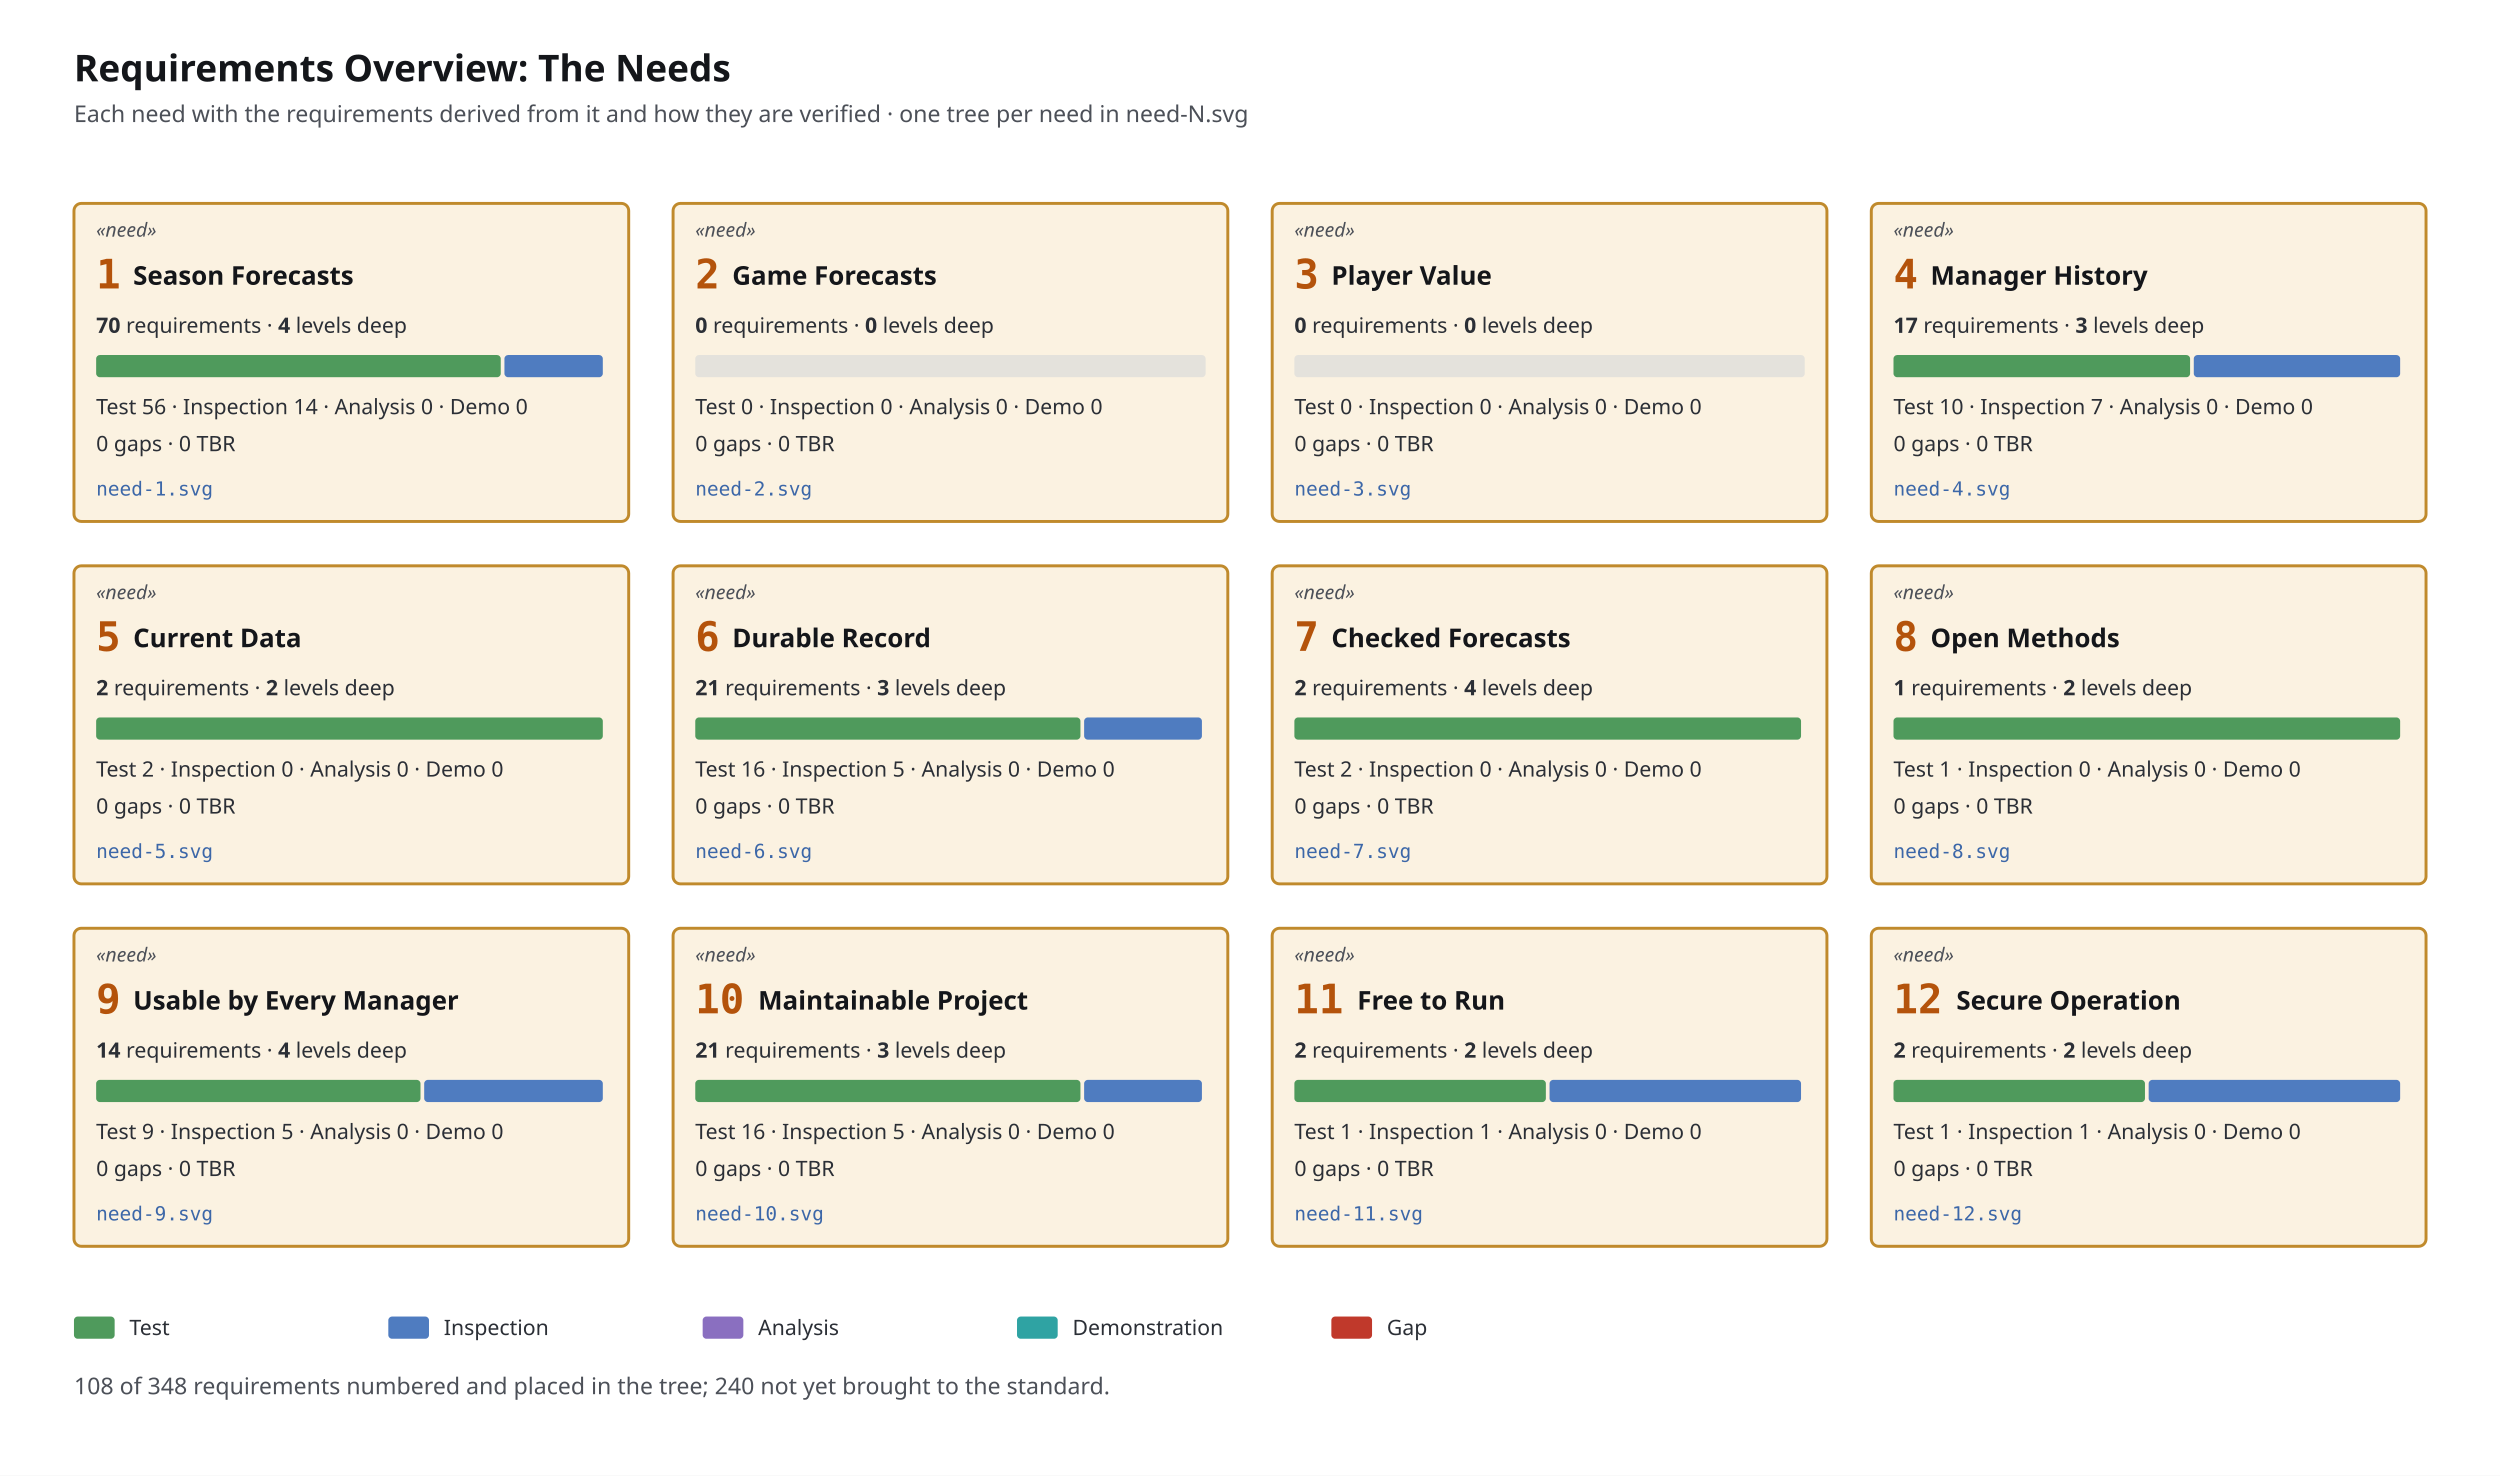
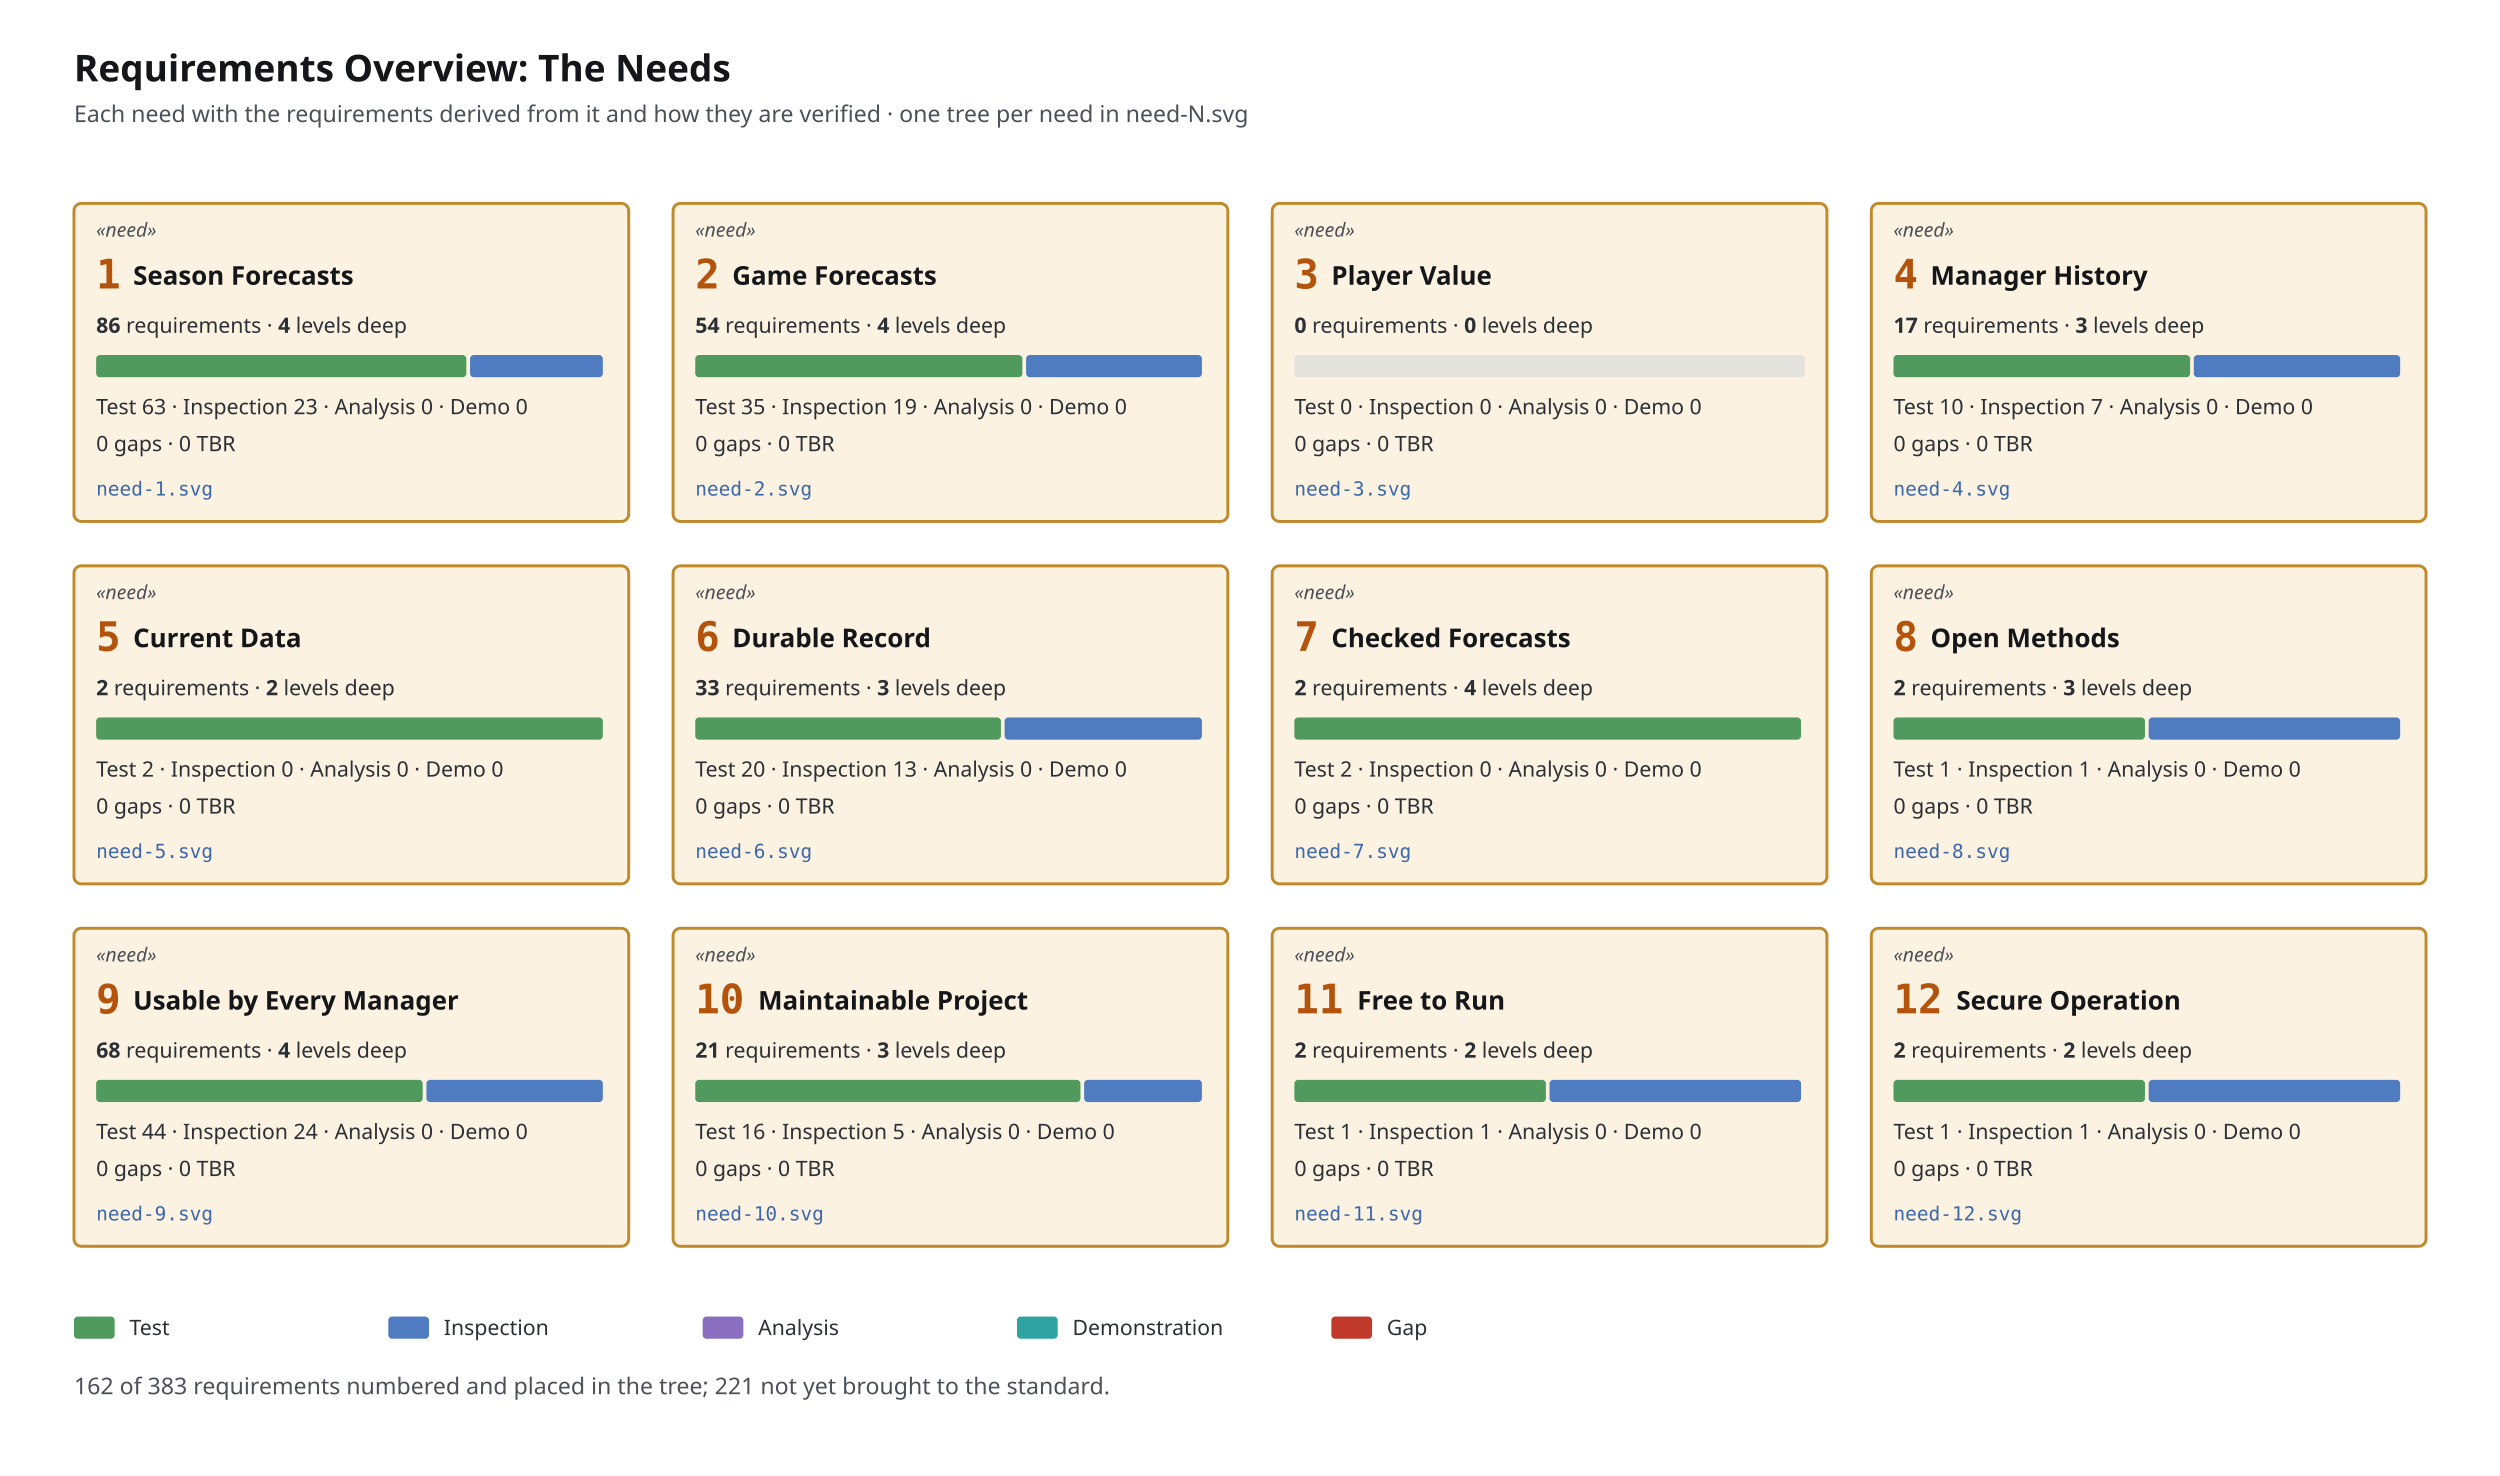
<svg xmlns="http://www.w3.org/2000/svg" viewBox="0 0 1352 798" width="1352" height="798">
  <style>
text { font-family: 'Segoe UI', system-ui, sans-serif; }
.bg { fill: #ffffff; }
.title { font-size: 20px; font-weight: 700; fill: #14161a; }
.sub { font-size: 12.5px; fill: #4c5058; }
.col { font-size: 11.5px; font-weight: 700; fill: #6b6f78; letter-spacing: 0.08em; }
.req { fill: #ffffff; stroke: #2b2f36; stroke-width: 1.4; }
.need { fill: #fbf2e1; stroke: #c08a2c; stroke-width: 1.6; }
.ext { fill: #f4f4f2; stroke: #9a9890; stroke-width: 1.2; stroke-dasharray: 4 3; }
.hdr { fill: #eef1f6; } .needhdr { fill: #f5e2bd; } .exthdr { fill: #e9e8e4; }
.ster { font-size: 10.5px; fill: #4c5058; font-style: italic; }
.rid { font-size: 12.5px; font-weight: 800; fill: #14161a; font-family: ui-monospace, Consolas, monospace; }
.rname { font-size: 12.5px; font-weight: 700; fill: #14161a; }
.rtext { font-size: 11px; fill: #2b2f36; }
.spec { font-size: 10.5px; fill: #3c67a8; font-family: ui-monospace, Consolas, monospace; }
.tc { fill: #e8f5ea; stroke: #4f9a5c; stroke-width: 1.3; }
.insp { fill: #e8f0fb; stroke: #4f7cc0; stroke-width: 1.3; }
.anal { fill: #f1ecfa; stroke: #8a6fc0; stroke-width: 1.3; }
.gap { fill: #fdecec; stroke: #c0392b; stroke-width: 1.3; stroke-dasharray: 5 3; }
.none { fill: #fdecec; stroke: #c0392b; stroke-width: 1.3; }
.tctext { font-size: 10.5px; fill: #14161a; font-family: ui-monospace, Consolas, monospace; }
.tbr { fill: #b4530b; } .tbrt { font-size: 10px; font-weight: 800; fill: #ffffff; }
.derive { fill: none; stroke: #2b2f36; stroke-width: 1.4; stroke-dasharray: 6 3; }
.trace { fill: none; stroke: #8a8880; stroke-width: 1.4; stroke-dasharray: 2 3; }
.verify { fill: none; stroke: #4f9a5c; stroke-width: 1.3; stroke-dasharray: 6 3; }
.vgap { fill: none; stroke: #c0392b; stroke-width: 1.3; stroke-dasharray: 6 3; }
.elab { font-size: 10px; fill: #4c5058; font-style: italic; }
.lg { font-size: 11.5px; fill: #2b2f36; }
.nnum { font-size: 22px; font-weight: 800; fill: #b4530b; font-family: ui-monospace, Consolas, monospace; }
.nname { font-size: 14px; font-weight: 700; fill: #14161a; }
.stat { font-size: 11.5px; fill: #2b2f36; } .statn { font-weight: 800; } .gapn { font-weight: 800; fill: #c0392b; }
.bt { fill: #4f9a5c; } .bi { fill: #4f7cc0; } .ba { fill: #8a6fc0; } .bd { fill: #2fa3a3; } .bgp { fill: #c0392b; } .bempty { fill: #e4e2dc; }
</style>
  <defs>
    <marker id="open" viewBox="0 0 12 12" refX="11" refY="6" markerWidth="11" markerHeight="11" orient="auto">
      <path d="M1,1 L11,6 L1,11" fill="none" stroke="#2b2f36" stroke-width="1.4" />
    </marker>
    <marker id="openg" viewBox="0 0 12 12" refX="11" refY="6" markerWidth="11" markerHeight="11" orient="auto">
      <path d="M1,1 L11,6 L1,11" fill="none" stroke="#8a8880" stroke-width="1.4" />
    </marker>
    <marker id="openv" viewBox="0 0 12 12" refX="11" refY="6" markerWidth="11" markerHeight="11" orient="auto">
      <path d="M1,1 L11,6 L1,11" fill="none" stroke="#4f9a5c" stroke-width="1.4" />
    </marker>
    <marker id="openr" viewBox="0 0 12 12" refX="11" refY="6" markerWidth="11" markerHeight="11" orient="auto">
      <path d="M1,1 L11,6 L1,11" fill="none" stroke="#c0392b" stroke-width="1.4" />
    </marker>
  </defs>
  <rect class="bg" width="1352" height="798" />
  <text class="title" x="40" y="44">Requirements Overview: The Needs</text>
  <text class="sub" x="40" y="66">Each need with the requirements derived from it and how they are verified · one tree per need in need-N.svg</text>
  <rect class="need" x="40" y="110" width="300" height="172" rx="4" />
  <text class="ster" x="52" y="128">«need»</text>
  <text class="nnum" x="52" y="156">1</text>
  <text class="nname" x="72" y="154">Season Forecasts</text>
  <text class="stat" x="52" y="180">
-     <tspan class="statn">70</tspan> requirements · <tspan class="statn">4</tspan> levels deep</text>
-   <rect class="bt" x="52.0" y="192" width="218.8" height="12" rx="2" />
-   <rect class="bi" x="272.8" y="192" width="53.2" height="12" rx="2" />
-   <text class="stat" x="52" y="224">Test 56 · Inspection 14 · Analysis 0 · Demo 0</text>
+     <tspan class="statn">86</tspan> requirements · <tspan class="statn">4</tspan> levels deep</text>
+   <rect class="bt" x="52.0" y="192" width="200.2" height="12" rx="2" />
+   <rect class="bi" x="254.2" y="192" width="71.8" height="12" rx="2" />
+   <text class="stat" x="52" y="224">Test 63 · Inspection 23 · Analysis 0 · Demo 0</text>
  <text class="stat" x="52" y="244">0 gaps · 0 TBR</text>
  <text class="spec" x="52" y="268">need-1.svg</text>
  <rect class="need" x="364" y="110" width="300" height="172" rx="4" />
  <text class="ster" x="376" y="128">«need»</text>
  <text class="nnum" x="376" y="156">2</text>
  <text class="nname" x="396" y="154">Game Forecasts</text>
  <text class="stat" x="376" y="180">
-     <tspan class="statn">0</tspan> requirements · <tspan class="statn">0</tspan> levels deep</text>
-   <rect class="bempty" x="376" y="192" width="276" height="12" rx="2" />
-   <text class="stat" x="376" y="224">Test 0 · Inspection 0 · Analysis 0 · Demo 0</text>
+     <tspan class="statn">54</tspan> requirements · <tspan class="statn">4</tspan> levels deep</text>
+   <rect class="bt" x="376.0" y="192" width="176.9" height="12" rx="2" />
+   <rect class="bi" x="554.9" y="192" width="95.1" height="12" rx="2" />
+   <text class="stat" x="376" y="224">Test 35 · Inspection 19 · Analysis 0 · Demo 0</text>
  <text class="stat" x="376" y="244">0 gaps · 0 TBR</text>
  <text class="spec" x="376" y="268">need-2.svg</text>
  <rect class="need" x="688" y="110" width="300" height="172" rx="4" />
  <text class="ster" x="700" y="128">«need»</text>
  <text class="nnum" x="700" y="156">3</text>
  <text class="nname" x="720" y="154">Player Value</text>
  <text class="stat" x="700" y="180">
    <tspan class="statn">0</tspan> requirements · <tspan class="statn">0</tspan> levels deep</text>
  <rect class="bempty" x="700" y="192" width="276" height="12" rx="2" />
  <text class="stat" x="700" y="224">Test 0 · Inspection 0 · Analysis 0 · Demo 0</text>
  <text class="stat" x="700" y="244">0 gaps · 0 TBR</text>
  <text class="spec" x="700" y="268">need-3.svg</text>
  <rect class="need" x="1012" y="110" width="300" height="172" rx="4" />
  <text class="ster" x="1024" y="128">«need»</text>
  <text class="nnum" x="1024" y="156">4</text>
  <text class="nname" x="1044" y="154">Manager History</text>
  <text class="stat" x="1024" y="180">
    <tspan class="statn">17</tspan> requirements · <tspan class="statn">3</tspan> levels deep</text>
  <rect class="bt" x="1024.0" y="192" width="160.4" height="12" rx="2" />
  <rect class="bi" x="1186.4" y="192" width="111.6" height="12" rx="2" />
  <text class="stat" x="1024" y="224">Test 10 · Inspection 7 · Analysis 0 · Demo 0</text>
  <text class="stat" x="1024" y="244">0 gaps · 0 TBR</text>
  <text class="spec" x="1024" y="268">need-4.svg</text>
  <rect class="need" x="40" y="306" width="300" height="172" rx="4" />
  <text class="ster" x="52" y="324">«need»</text>
  <text class="nnum" x="52" y="352">5</text>
  <text class="nname" x="72" y="350">Current Data</text>
  <text class="stat" x="52" y="376">
    <tspan class="statn">2</tspan> requirements · <tspan class="statn">2</tspan> levels deep</text>
  <rect class="bt" x="52.0" y="388" width="274.0" height="12" rx="2" />
  <text class="stat" x="52" y="420">Test 2 · Inspection 0 · Analysis 0 · Demo 0</text>
  <text class="stat" x="52" y="440">0 gaps · 0 TBR</text>
  <text class="spec" x="52" y="464">need-5.svg</text>
  <rect class="need" x="364" y="306" width="300" height="172" rx="4" />
  <text class="ster" x="376" y="324">«need»</text>
  <text class="nnum" x="376" y="352">6</text>
  <text class="nname" x="396" y="350">Durable Record</text>
  <text class="stat" x="376" y="376">
-     <tspan class="statn">21</tspan> requirements · <tspan class="statn">3</tspan> levels deep</text>
-   <rect class="bt" x="376.0" y="388" width="208.3" height="12" rx="2" />
-   <rect class="bi" x="586.3" y="388" width="63.7" height="12" rx="2" />
-   <text class="stat" x="376" y="420">Test 16 · Inspection 5 · Analysis 0 · Demo 0</text>
+     <tspan class="statn">33</tspan> requirements · <tspan class="statn">3</tspan> levels deep</text>
+   <rect class="bt" x="376.0" y="388" width="165.3" height="12" rx="2" />
+   <rect class="bi" x="543.3" y="388" width="106.7" height="12" rx="2" />
+   <text class="stat" x="376" y="420">Test 20 · Inspection 13 · Analysis 0 · Demo 0</text>
  <text class="stat" x="376" y="440">0 gaps · 0 TBR</text>
  <text class="spec" x="376" y="464">need-6.svg</text>
  <rect class="need" x="688" y="306" width="300" height="172" rx="4" />
  <text class="ster" x="700" y="324">«need»</text>
  <text class="nnum" x="700" y="352">7</text>
  <text class="nname" x="720" y="350">Checked Forecasts</text>
  <text class="stat" x="700" y="376">
    <tspan class="statn">2</tspan> requirements · <tspan class="statn">4</tspan> levels deep</text>
  <rect class="bt" x="700.0" y="388" width="274.0" height="12" rx="2" />
  <text class="stat" x="700" y="420">Test 2 · Inspection 0 · Analysis 0 · Demo 0</text>
  <text class="stat" x="700" y="440">0 gaps · 0 TBR</text>
  <text class="spec" x="700" y="464">need-7.svg</text>
  <rect class="need" x="1012" y="306" width="300" height="172" rx="4" />
  <text class="ster" x="1024" y="324">«need»</text>
  <text class="nnum" x="1024" y="352">8</text>
  <text class="nname" x="1044" y="350">Open Methods</text>
  <text class="stat" x="1024" y="376">
-     <tspan class="statn">1</tspan> requirements · <tspan class="statn">2</tspan> levels deep</text>
-   <rect class="bt" x="1024.0" y="388" width="274.0" height="12" rx="2" />
-   <text class="stat" x="1024" y="420">Test 1 · Inspection 0 · Analysis 0 · Demo 0</text>
+     <tspan class="statn">2</tspan> requirements · <tspan class="statn">3</tspan> levels deep</text>
+   <rect class="bt" x="1024.0" y="388" width="136.0" height="12" rx="2" />
+   <rect class="bi" x="1162.0" y="388" width="136.0" height="12" rx="2" />
+   <text class="stat" x="1024" y="420">Test 1 · Inspection 1 · Analysis 0 · Demo 0</text>
  <text class="stat" x="1024" y="440">0 gaps · 0 TBR</text>
  <text class="spec" x="1024" y="464">need-8.svg</text>
  <rect class="need" x="40" y="502" width="300" height="172" rx="4" />
  <text class="ster" x="52" y="520">«need»</text>
  <text class="nnum" x="52" y="548">9</text>
  <text class="nname" x="72" y="546">Usable by Every Manager</text>
  <text class="stat" x="52" y="572">
-     <tspan class="statn">14</tspan> requirements · <tspan class="statn">4</tspan> levels deep</text>
-   <rect class="bt" x="52.0" y="584" width="175.4" height="12" rx="2" />
-   <rect class="bi" x="229.4" y="584" width="96.6" height="12" rx="2" />
-   <text class="stat" x="52" y="616">Test 9 · Inspection 5 · Analysis 0 · Demo 0</text>
+     <tspan class="statn">68</tspan> requirements · <tspan class="statn">4</tspan> levels deep</text>
+   <rect class="bt" x="52.0" y="584" width="176.6" height="12" rx="2" />
+   <rect class="bi" x="230.6" y="584" width="95.4" height="12" rx="2" />
+   <text class="stat" x="52" y="616">Test 44 · Inspection 24 · Analysis 0 · Demo 0</text>
  <text class="stat" x="52" y="636">0 gaps · 0 TBR</text>
  <text class="spec" x="52" y="660">need-9.svg</text>
  <rect class="need" x="364" y="502" width="300" height="172" rx="4" />
  <text class="ster" x="376" y="520">«need»</text>
  <text class="nnum" x="376" y="548">10</text>
  <text class="nname" x="410" y="546">Maintainable Project</text>
  <text class="stat" x="376" y="572">
    <tspan class="statn">21</tspan> requirements · <tspan class="statn">3</tspan> levels deep</text>
  <rect class="bt" x="376.0" y="584" width="208.3" height="12" rx="2" />
  <rect class="bi" x="586.3" y="584" width="63.7" height="12" rx="2" />
  <text class="stat" x="376" y="616">Test 16 · Inspection 5 · Analysis 0 · Demo 0</text>
  <text class="stat" x="376" y="636">0 gaps · 0 TBR</text>
  <text class="spec" x="376" y="660">need-10.svg</text>
  <rect class="need" x="688" y="502" width="300" height="172" rx="4" />
  <text class="ster" x="700" y="520">«need»</text>
  <text class="nnum" x="700" y="548">11</text>
  <text class="nname" x="734" y="546">Free to Run</text>
  <text class="stat" x="700" y="572">
    <tspan class="statn">2</tspan> requirements · <tspan class="statn">2</tspan> levels deep</text>
  <rect class="bt" x="700.0" y="584" width="136.0" height="12" rx="2" />
  <rect class="bi" x="838.0" y="584" width="136.0" height="12" rx="2" />
  <text class="stat" x="700" y="616">Test 1 · Inspection 1 · Analysis 0 · Demo 0</text>
  <text class="stat" x="700" y="636">0 gaps · 0 TBR</text>
  <text class="spec" x="700" y="660">need-11.svg</text>
  <rect class="need" x="1012" y="502" width="300" height="172" rx="4" />
  <text class="ster" x="1024" y="520">«need»</text>
  <text class="nnum" x="1024" y="548">12</text>
  <text class="nname" x="1058" y="546">Secure Operation</text>
  <text class="stat" x="1024" y="572">
    <tspan class="statn">2</tspan> requirements · <tspan class="statn">2</tspan> levels deep</text>
  <rect class="bt" x="1024.0" y="584" width="136.0" height="12" rx="2" />
  <rect class="bi" x="1162.0" y="584" width="136.0" height="12" rx="2" />
  <text class="stat" x="1024" y="616">Test 1 · Inspection 1 · Analysis 0 · Demo 0</text>
  <text class="stat" x="1024" y="636">0 gaps · 0 TBR</text>
  <text class="spec" x="1024" y="660">need-12.svg</text>
  <rect class="bt" x="40" y="712" width="22" height="12" rx="2" />
  <text class="lg" x="70" y="722">Test</text>
  <rect class="bi" x="210" y="712" width="22" height="12" rx="2" />
  <text class="lg" x="240" y="722">Inspection</text>
  <rect class="ba" x="380" y="712" width="22" height="12" rx="2" />
  <text class="lg" x="410" y="722">Analysis</text>
  <rect class="bd" x="550" y="712" width="22" height="12" rx="2" />
  <text class="lg" x="580" y="722">Demonstration</text>
  <rect class="bgp" x="720" y="712" width="22" height="12" rx="2" />
  <text class="lg" x="750" y="722">Gap</text>
-   <text class="sub" x="40" y="754">108 of 348 requirements numbered and placed in the tree; 240 not yet brought to the standard.</text>
+   <text class="sub" x="40" y="754">162 of 383 requirements numbered and placed in the tree; 221 not yet brought to the standard.</text>
</svg>
